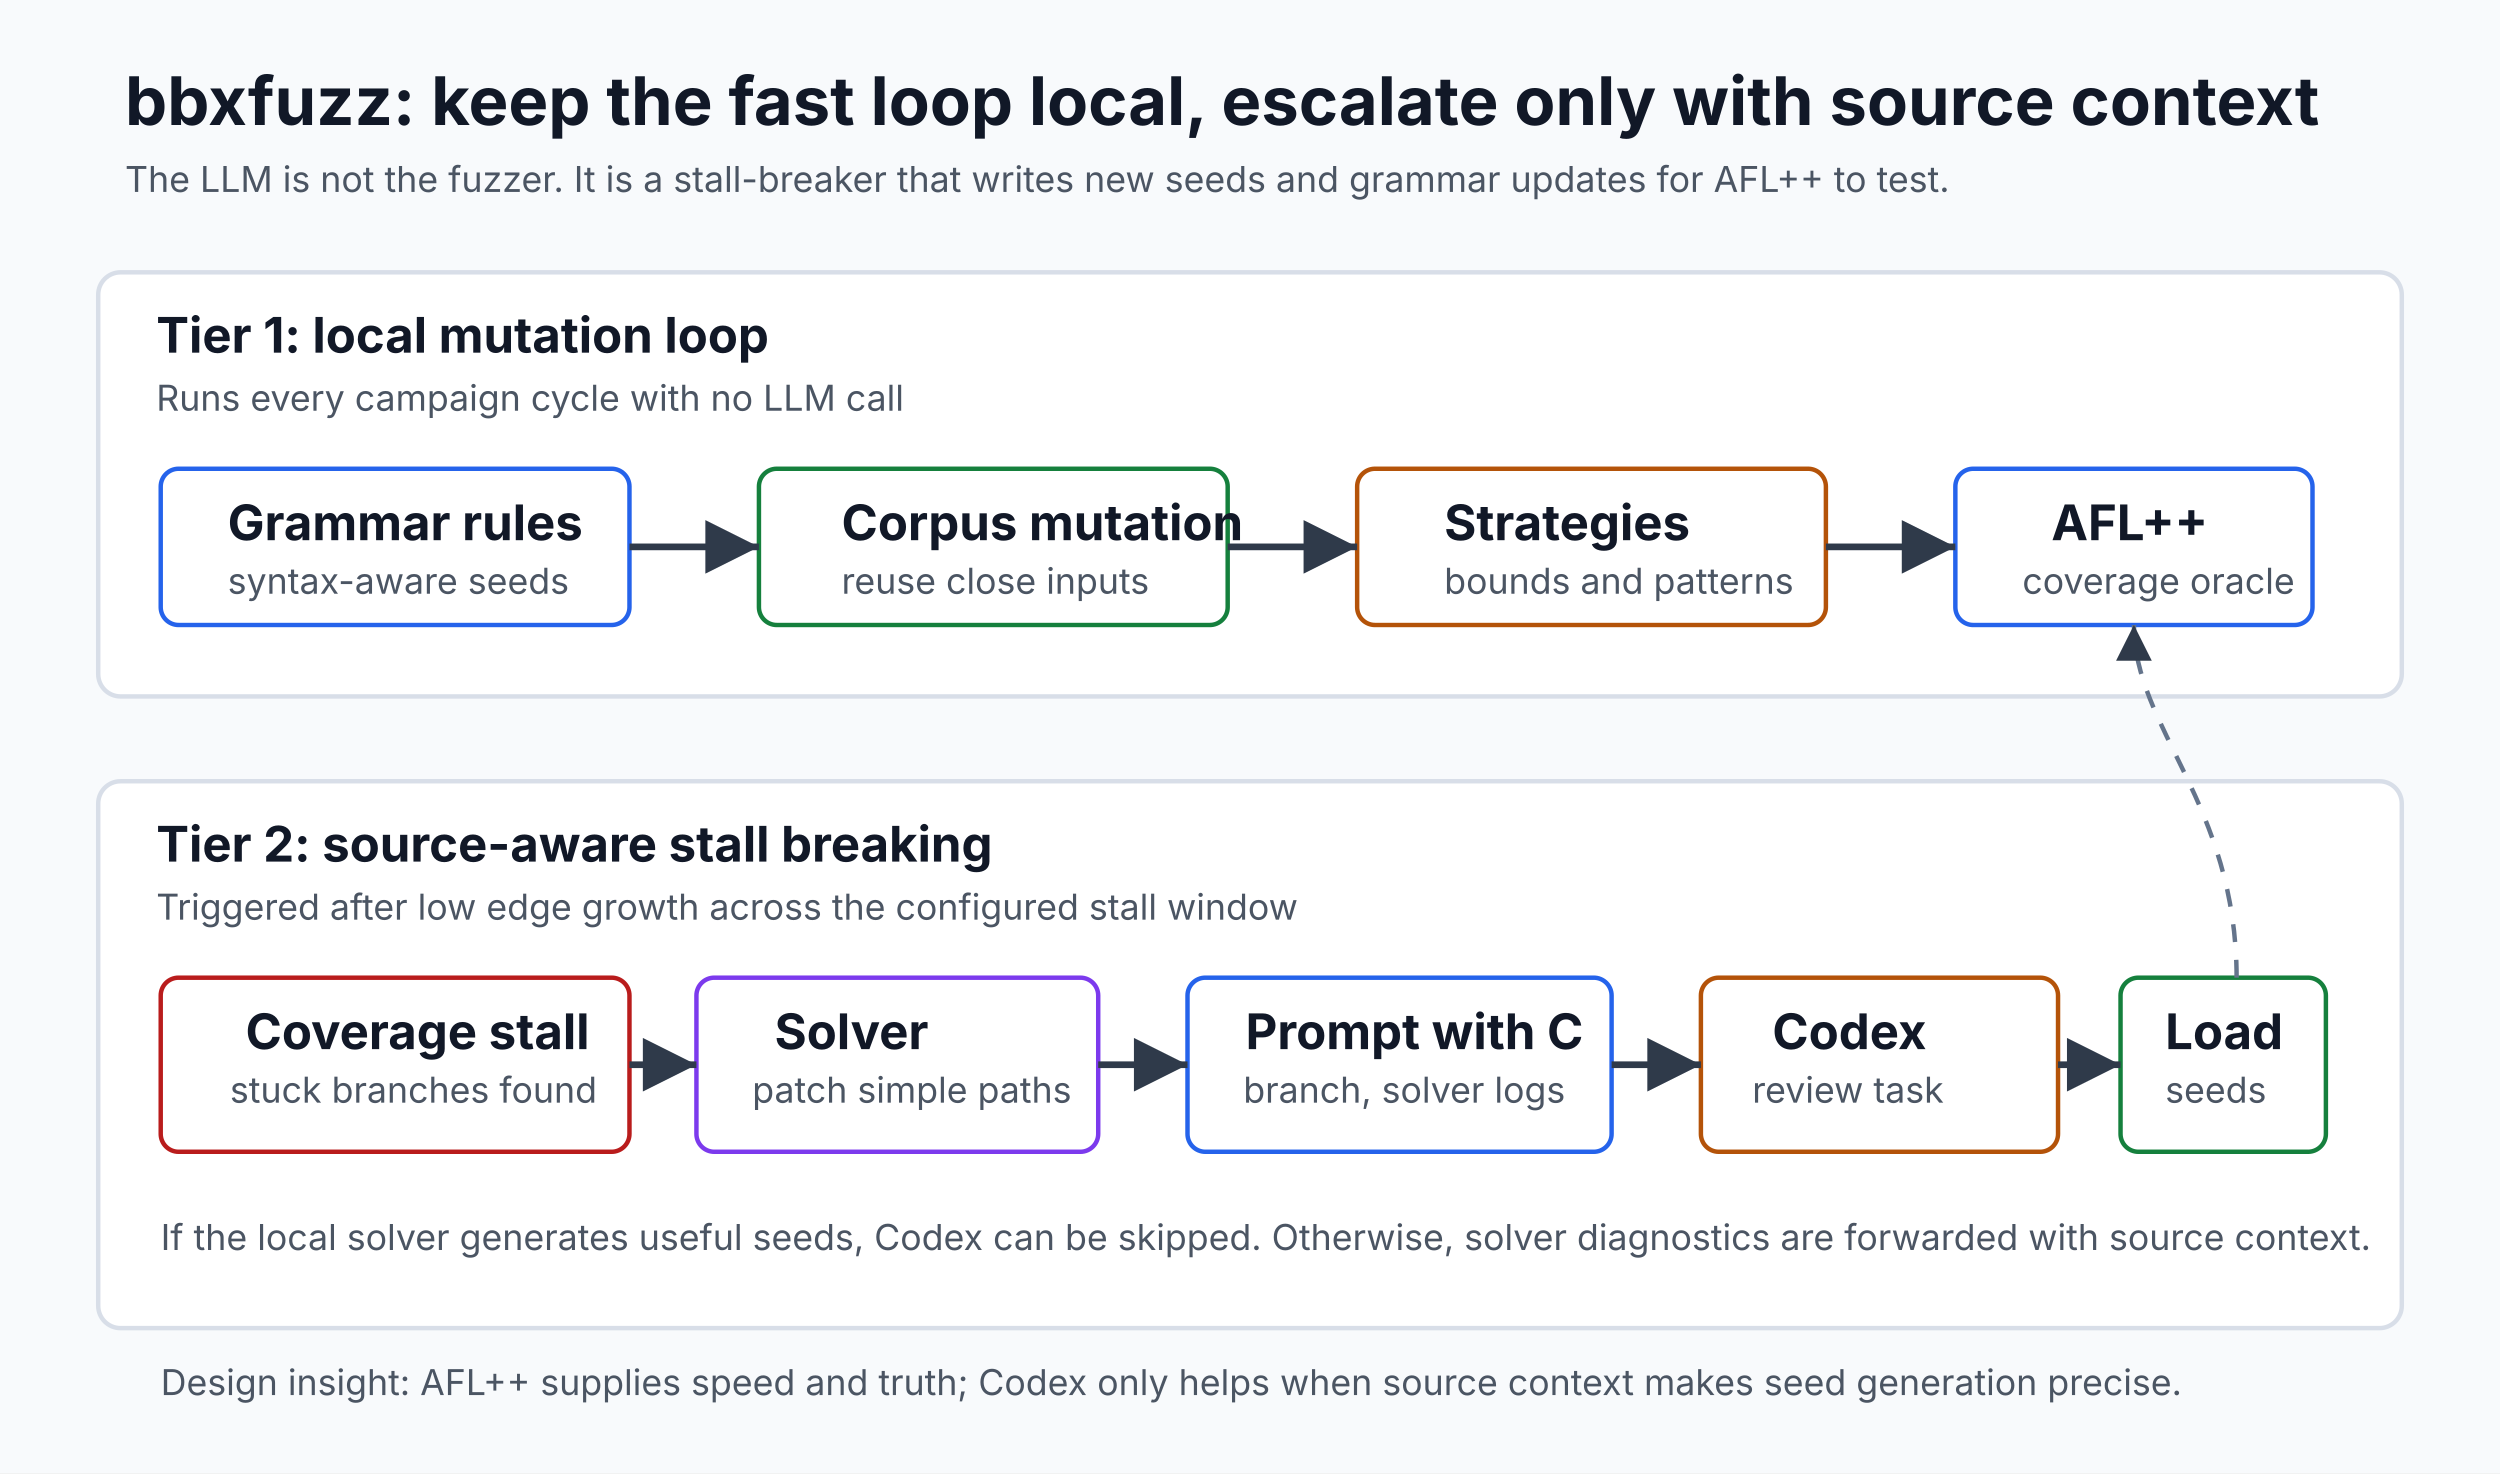
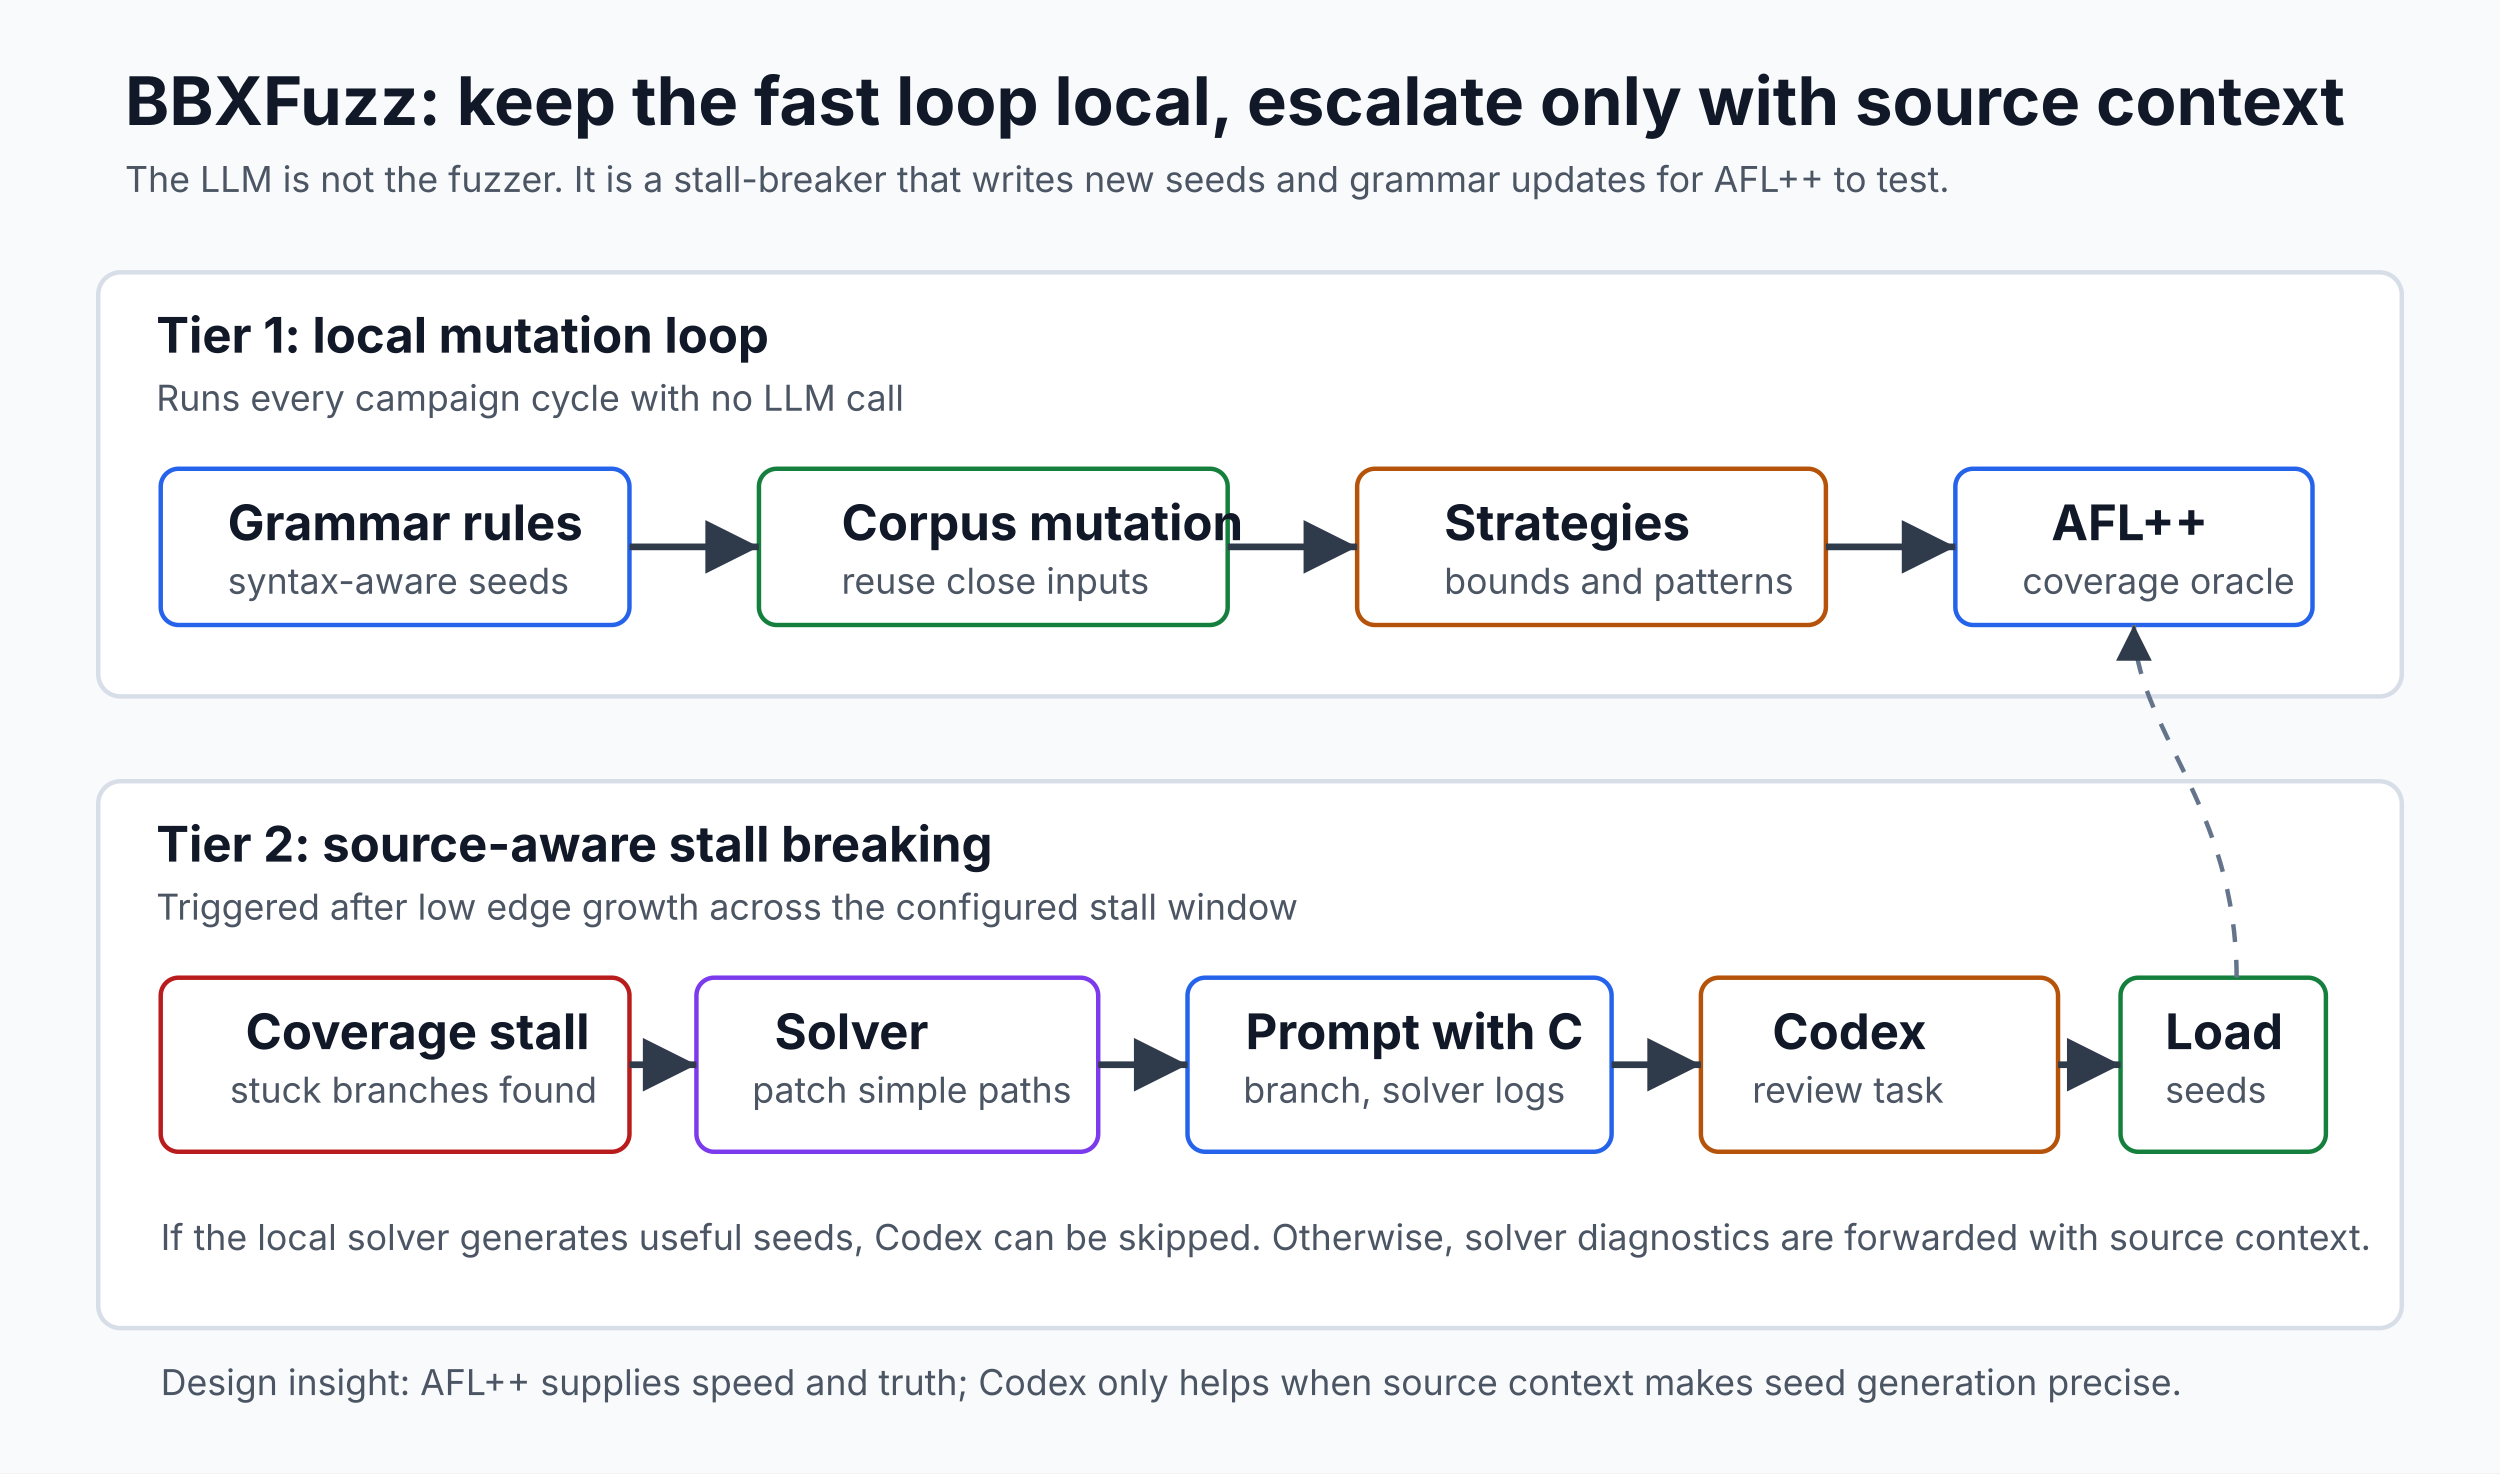
<svg xmlns="http://www.w3.org/2000/svg" width="1120" height="660" viewBox="0 0 1120 660" role="img" aria-labelledby="title desc">
  <defs>
    <marker id="arrow" markerWidth="12" markerHeight="12" refX="10" refY="6" orient="auto">
      <path d="M2,2 L10,6 L2,10 Z" fill="#2f3a4a" />
    </marker>
    <style>
      .bg { fill: #f8fafc; }
      .lane { fill: #ffffff; stroke: #d8dee8; stroke-width: 2; }
      .box { rx: 8; fill: #ffffff; stroke-width: 2; }
      .blue { stroke: #2563eb; }
      .green { stroke: #15803d; }
      .amber { stroke: #b45309; }
      .violet { stroke: #7c3aed; }
      .red { stroke: #b91c1c; }
      .text { font-family: Inter, Segoe UI, Arial, sans-serif; fill: #111827; }
      .small { font-size: 18px; }
      .mid { font-size: 22px; font-weight: 650; }
      .title { font-size: 30px; font-weight: 750; }
      .muted { fill: #4b5563; font-size: 16px; }
      .line { stroke: #2f3a4a; stroke-width: 3; fill: none; marker-end: url(#arrow); }
      .dash { stroke: #64748b; stroke-width: 2; stroke-dasharray: 8 8; fill: none; marker-end: url(#arrow); }
    </style>
  </defs>
  <rect class="bg" x="0" y="0" width="1120" height="660" />
-   <text class="text title" x="56" y="56">bbxfuzz: keep the fast loop local, escalate only with source context</text>
+   <text class="text title" x="56" y="56">BBXFuzz: keep the fast loop local, escalate only with source context</text>
  <text class="text muted" x="56" y="86">The LLM is not the fuzzer. It is a stall-breaker that writes new seeds and grammar updates for AFL++ to test.</text>
  <rect class="lane" x="44" y="122" width="1032" height="190" rx="10" />
  <text class="text mid" x="70" y="158">Tier 1: local mutation loop</text>
  <text class="text muted" x="70" y="184">Runs every campaign cycle with no LLM call</text>
  <rect class="box blue" x="72" y="210" width="210" height="70" />
  <text class="text mid" x="102" y="242">Grammar rules</text>
  <text class="text muted" x="102" y="266">syntax-aware seeds</text>
  <rect class="box green" x="340" y="210" width="210" height="70" />
  <text class="text mid" x="377" y="242">Corpus mutation</text>
  <text class="text muted" x="377" y="266">reuse close inputs</text>
  <rect class="box amber" x="608" y="210" width="210" height="70" />
  <text class="text mid" x="647" y="242">Strategies</text>
  <text class="text muted" x="647" y="266">bounds and patterns</text>
  <rect class="box blue" x="876" y="210" width="160" height="70" />
  <text class="text mid" x="919" y="242">AFL++</text>
  <text class="text muted" x="906" y="266">coverage oracle</text>
  <path class="line" d="M282 245 H340" />
  <path class="line" d="M550 245 H608" />
  <path class="line" d="M818 245 H876" />
  <rect class="lane" x="44" y="350" width="1032" height="245" rx="10" />
  <text class="text mid" x="70" y="386">Tier 2: source-aware stall breaking</text>
  <text class="text muted" x="70" y="412">Triggered after low edge growth across the configured stall window</text>
  <rect class="box red" x="72" y="438" width="210" height="78" />
  <text class="text mid" x="110" y="470">Coverage stall</text>
  <text class="text muted" x="103" y="494">stuck branches found</text>
  <rect class="box violet" x="312" y="438" width="180" height="78" />
  <text class="text mid" x="347" y="470">Solver</text>
  <text class="text muted" x="337" y="494">patch simple paths</text>
  <rect class="box blue" x="532" y="438" width="190" height="78" />
  <text class="text mid" x="558" y="470">Prompt with C</text>
  <text class="text muted" x="557" y="494">branch, solver logs</text>
  <rect class="box amber" x="762" y="438" width="160" height="78" />
  <text class="text mid" x="794" y="470">Codex</text>
  <text class="text muted" x="785" y="494">review task</text>
  <rect class="box green" x="950" y="438" width="92" height="78" />
  <text class="text mid" x="970" y="470">Load</text>
  <text class="text muted" x="970" y="494">seeds</text>
  <path class="line" d="M282 477 H312" />
  <path class="line" d="M492 477 H532" />
  <path class="line" d="M722 477 H762" />
  <path class="line" d="M922 477 H950" />
  <path class="dash" d="M1002 438 C1002 360 956 326 956 280" />
  <text class="text muted" x="72" y="560">If the local solver generates useful seeds, Codex can be skipped. Otherwise, solver diagnostics are forwarded with source context.</text>
  <text class="text muted" x="72" y="625">Design insight: AFL++ supplies speed and truth; Codex only helps when source context makes seed generation precise.</text>
</svg>
